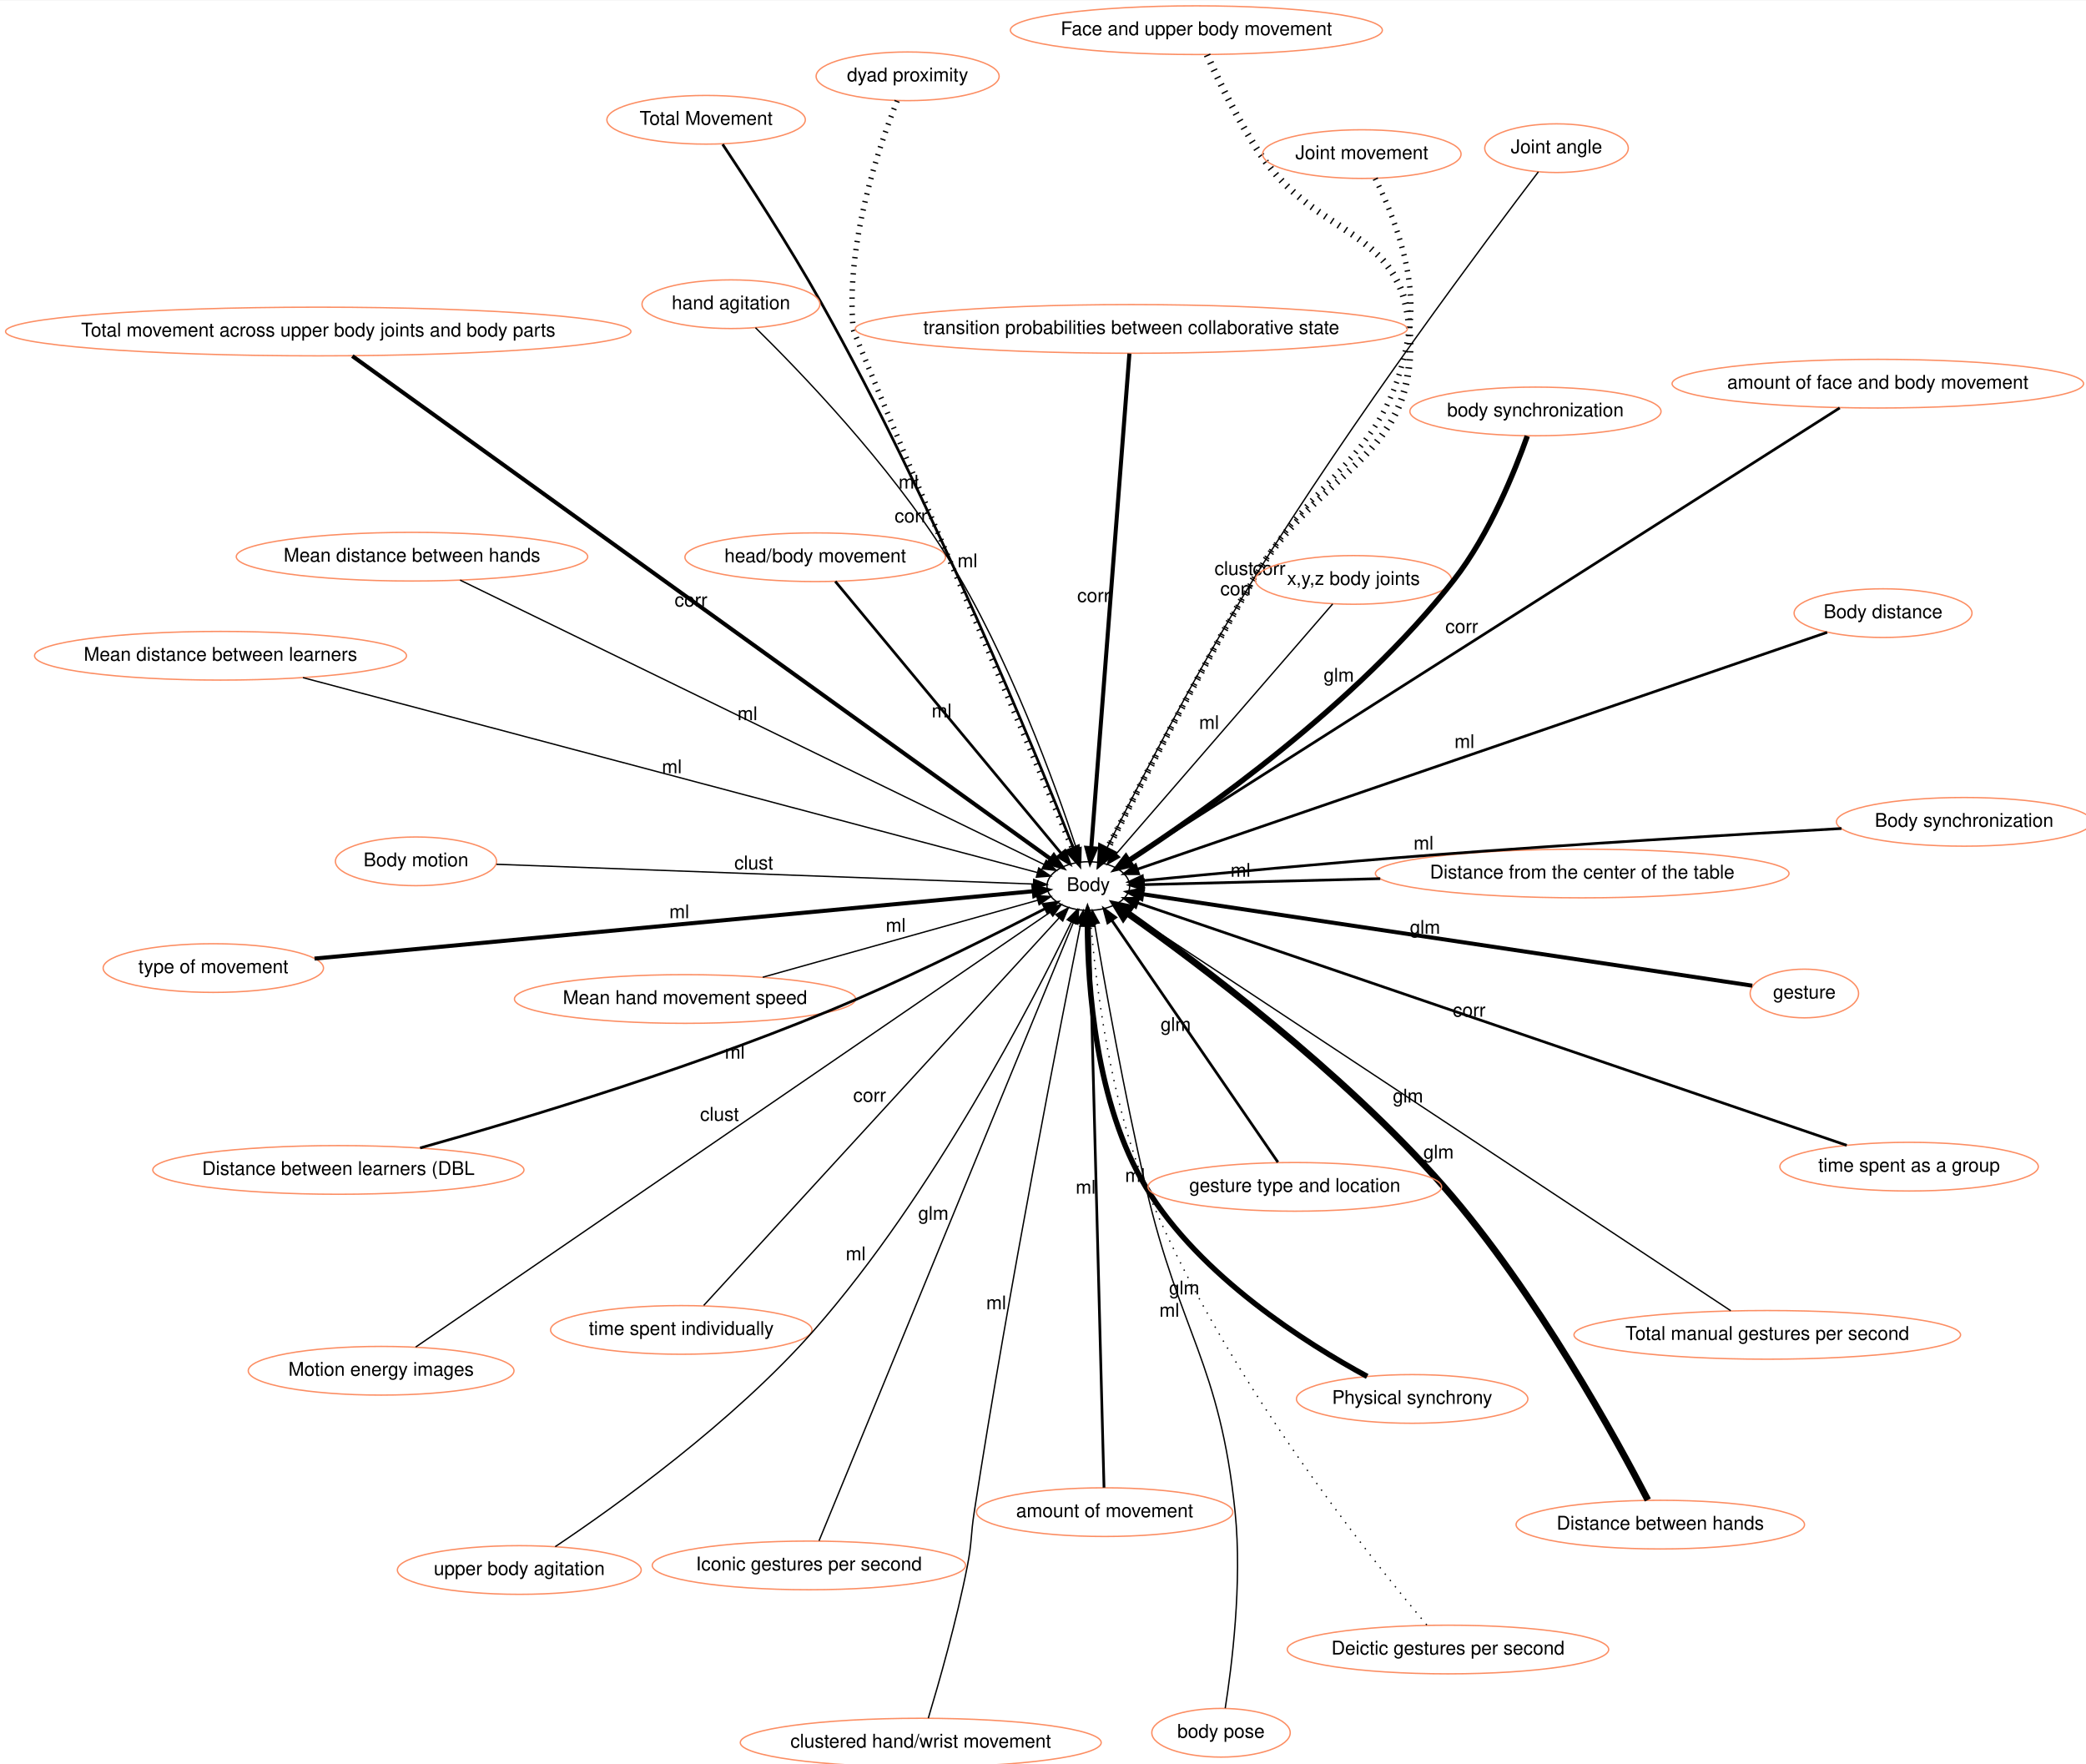
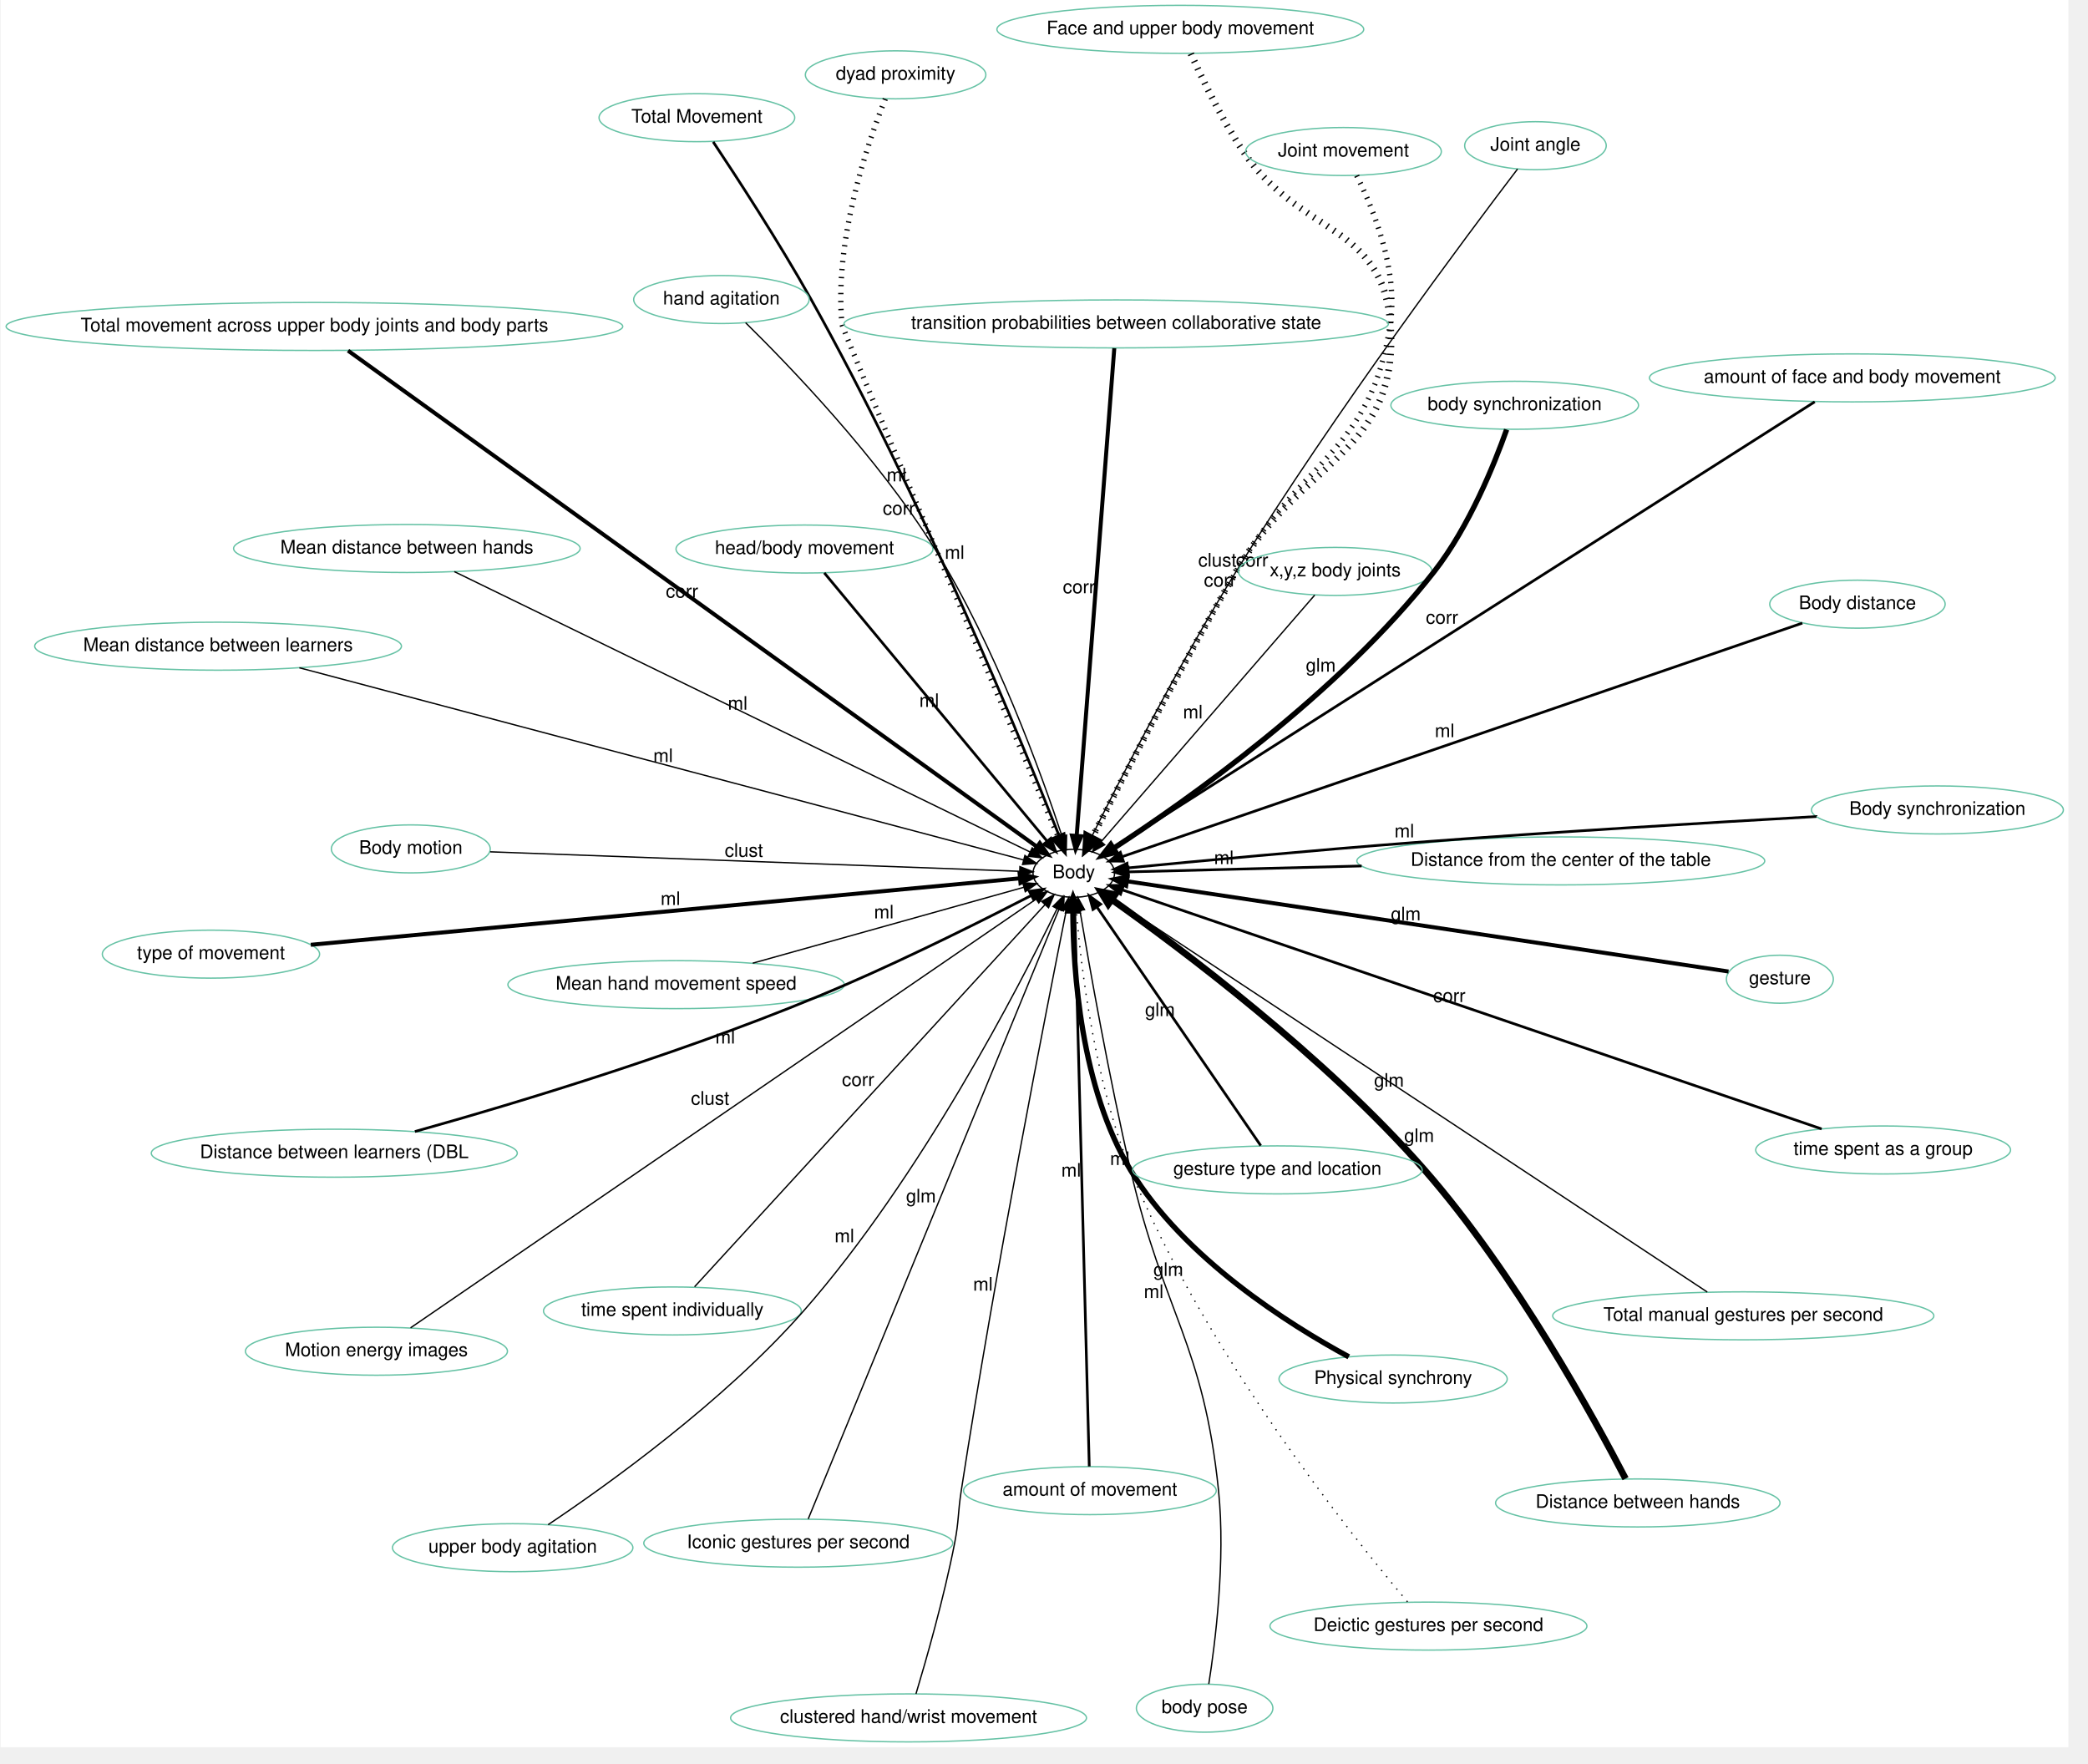
- <svg xmlns="http://www.w3.org/2000/svg" xmlns:xlink="http://www.w3.org/1999/xlink" width="1080pt" height="913pt" viewBox="0.00 0.00 1080.00 912.55">
-   <g id="graph0" class="graph" transform="scale(0.7 0.7) rotate(0) translate(4 1306.5)">
+ <svg xmlns="http://www.w3.org/2000/svg" xmlns:xlink="http://www.w3.org/1999/xlink" width="720pt" height="608pt" viewBox="0.00 0.00 720.00 608.36">
+   <g id="graph0" class="graph" transform="scale(0.46 0.46) rotate(0) translate(4 1306.5)">
    <polygon fill="white" stroke="transparent" points="-4,4 -4,-1306.5 1546.97,-1306.5 1546.97,4 -4,4" />
    <g id="node1" class="node">
      <g id="a_node1">
        <a xlink:href="index.svg" xlink:title="Body">
          <ellipse fill="none" stroke="black" cx="800.95" cy="-651.5" rx="30.59" ry="18" />
          <text text-anchor="middle" x="800.95" y="-647.8" font-family="Helvetica,sans-Serif" font-size="14.00">Body</text>
        </a>
      </g>
    </g>
    <g id="node2" class="node">
      <g id="a_node2">
        <a xlink:href="https://scholar.google.com/scholar?hl=en&amp;q=The%20Additive%20Value%20of%20Multimodal%20Features%20for%20Predicting%20Engagement,%20Frustration,%20and%20Learning%20during%20Tutoring" xlink:title="gesture" target="_blank">
-           <ellipse fill="none" stroke="#fc8d62" cx="1330.55" cy="-572.04" rx="40.09" ry="18" />
+           <ellipse fill="none" stroke="#66c2a5" cx="1330.55" cy="-572.04" rx="40.09" ry="18" />
          <text text-anchor="middle" x="1330.55" y="-568.34" font-family="Helvetica,sans-Serif" font-size="14.00">gesture</text>
        </a>
      </g>
    </g>
    <g id="edge1" class="edge">
      <path fill="none" stroke="black" stroke-width="3" d="M1292.04,-577.82C1194.78,-592.41 939.98,-630.64 841.04,-645.49" />
      <polygon fill="black" stroke="black" stroke-width="3" points="840.23,-642.07 830.86,-647.01 841.27,-648.99 840.23,-642.07" />
      <g id="a_edge1-label">
        <a xlink:title="3">
          <text text-anchor="middle" x="1049.98" y="-616.21" font-family="Helvetica,sans-Serif" font-size="14.00">glm</text>
        </a>
      </g>
    </g>
    <g id="node3" class="node">
      <g id="a_node3">
        <a xlink:href="https://scholar.google.com/scholar?hl=en&amp;q=(Dis)Engagement%20Maters:%20Identifying%20Efficacious%20Learning%20Practices%20with%20Multimodal%20Learning%20Analytics" xlink:title="clustered hand/wrist movement" target="_blank">
-           <ellipse fill="none" stroke="#fc8d62" cx="677.01" cy="-18" rx="133.48" ry="18" />
+           <ellipse fill="none" stroke="#66c2a5" cx="677.01" cy="-18" rx="133.48" ry="18" />
          <text text-anchor="middle" x="677.01" y="-14.3" font-family="Helvetica,sans-Serif" font-size="14.00">clustered hand/wrist movement</text>
        </a>
      </g>
    </g>
    <g id="edge2" class="edge">
      <path fill="none" stroke="black" d="M682.59,-36.06C690.15,-61.19 703.64,-108.2 711.58,-149.1 714.93,-166.39 713.86,-171.01 716.54,-188.41 742.06,-353.97 780.83,-551.3 795.27,-623.38" />
      <polygon fill="black" stroke="black" points="791.89,-624.35 797.29,-633.47 798.76,-622.97 791.89,-624.35" />
      <g id="a_edge2-label">
        <a xlink:title="1">
          <text text-anchor="middle" x="732.82" y="-338.45" font-family="Helvetica,sans-Serif" font-size="14.00">ml</text>
        </a>
      </g>
    </g>
    <g id="node4" class="node">
      <g id="a_node4">
        <a xlink:href="https://scholar.google.com/scholar?hl=en&amp;q=Expertise%20estimation%20based%20on%20simple%20multimodal%20features" xlink:title="Total Movement" target="_blank">
-           <ellipse fill="none" stroke="#fc8d62" cx="518.25" cy="-1218.23" rx="73.39" ry="18" />
+           <ellipse fill="none" stroke="#66c2a5" cx="518.25" cy="-1218.23" rx="73.39" ry="18" />
          <text text-anchor="middle" x="518.25" y="-1214.53" font-family="Helvetica,sans-Serif" font-size="14.00">Total Movement</text>
        </a>
      </g>
    </g>
    <g id="edge3" class="edge">
      <path fill="none" stroke="black" stroke-width="2" d="M530.48,-1200.08C547.67,-1174.3 579.57,-1125.39 603.88,-1082.02 686.06,-935.38 762.7,-748.29 790.21,-678.96" />
      <polygon fill="black" stroke="black" stroke-width="2" points="793.63,-679.82 794.05,-669.23 787.12,-677.24 793.63,-679.82" />
      <g id="a_edge3-label">
        <a xlink:title="2">
          <text text-anchor="middle" x="668" y="-945.45" font-family="Helvetica,sans-Serif" font-size="14.00">ml</text>
        </a>
      </g>
    </g>
    <g id="node5" class="node">
      <g id="a_node5">
        <a xlink:href="https://scholar.google.com/scholar?hl=en&amp;q=Expertise%20estimation%20based%20on%20simple%20multimodal%20features" xlink:title="Distance from the center of the table" target="_blank">
-           <ellipse fill="none" stroke="#fc8d62" cx="1166.24" cy="-660.78" rx="152.97" ry="18" />
+           <ellipse fill="none" stroke="#66c2a5" cx="1166.24" cy="-660.78" rx="152.97" ry="18" />
          <text text-anchor="middle" x="1166.24" y="-657.08" font-family="Helvetica,sans-Serif" font-size="14.00">Distance from the center of the table</text>
        </a>
      </g>
    </g>
    <g id="edge4" class="edge">
      <path fill="none" stroke="black" stroke-width="2" d="M1016.87,-656.98C953.44,-655.37 884.47,-653.62 841.96,-652.54" />
      <polygon fill="black" stroke="black" stroke-width="2" points="841.83,-649.04 831.75,-652.28 841.65,-656.04 841.83,-649.04" />
      <g id="a_edge4-label">
        <a xlink:title="2">
          <text text-anchor="middle" x="913.53" y="-658.36" font-family="Helvetica,sans-Serif" font-size="14.00">ml</text>
        </a>
      </g>
    </g>
    <g id="node6" class="node">
      <g id="a_node6">
        <a xlink:href="https://scholar.google.com/scholar?hl=en&amp;q=Personality%20Trait%20Classification%20via%20Co-Occurrent%20Multiparty%20Multimodal%20Event%20Discovery" xlink:title="Body motion" target="_blank">
-           <ellipse fill="none" stroke="#fc8d62" cx="303.67" cy="-669.79" rx="59.59" ry="18" />
+           <ellipse fill="none" stroke="#66c2a5" cx="303.67" cy="-669.79" rx="59.59" ry="18" />
          <text text-anchor="middle" x="303.67" y="-666.09" font-family="Helvetica,sans-Serif" font-size="14.00">Body motion</text>
        </a>
      </g>
    </g>
    <g id="edge5" class="edge">
      <path fill="none" stroke="black" d="M363.16,-667.6C465.6,-663.83 672.71,-656.22 760.33,-653" />
      <polygon fill="black" stroke="black" points="760.55,-656.49 770.41,-652.62 760.29,-649.49 760.55,-656.49" />
      <g id="a_edge5-label">
        <a xlink:title="1">
          <text text-anchor="middle" x="553.52" y="-663.89" font-family="Helvetica,sans-Serif" font-size="14.00">clust</text>
        </a>
      </g>
    </g>
    <g id="node7" class="node">
      <g id="a_node7">
        <a xlink:href="https://scholar.google.com/scholar?hl=en&amp;q=Personality%20Trait%20Classification%20via%20Co-Occurrent%20Multiparty%20Multimodal%20Event%20Discovery" xlink:title="Motion energy images" target="_blank">
-           <ellipse fill="none" stroke="#fc8d62" cx="277.89" cy="-293.02" rx="98.28" ry="18" />
+           <ellipse fill="none" stroke="#66c2a5" cx="277.89" cy="-293.02" rx="98.28" ry="18" />
          <text text-anchor="middle" x="277.89" y="-289.32" font-family="Helvetica,sans-Serif" font-size="14.00">Motion energy images</text>
        </a>
      </g>
    </g>
    <g id="edge6" class="edge">
      <path fill="none" stroke="black" d="M303.47,-310.56C391.4,-370.82 680.82,-569.17 772.69,-632.14" />
      <polygon fill="black" stroke="black" points="770.73,-635.03 780.96,-637.8 774.69,-629.26 770.73,-635.03" />
      <g id="a_edge6-label">
        <a xlink:title="1">
          <text text-anchor="middle" x="528.16" y="-477.94" font-family="Helvetica,sans-Serif" font-size="14.00">clust</text>
        </a>
      </g>
    </g>
    <g id="node8" class="node">
      <g id="a_node8">
        <a xlink:href="https://scholar.google.com/scholar?hl=en&amp;q=Dynamic%20Adaptive%20Gesturing%20Predicts%20Domain%20Expertise%20in%20Mathematics" xlink:title="Total manual gestures per second" target="_blank">
-           <ellipse fill="none" stroke="#fc8d62" cx="1303.11" cy="-319.57" rx="142.97" ry="18" />
+           <ellipse fill="none" stroke="#66c2a5" cx="1303.11" cy="-319.57" rx="142.97" ry="18" />
          <text text-anchor="middle" x="1303.11" y="-315.87" font-family="Helvetica,sans-Serif" font-size="14.00">Total manual gestures per second</text>
        </a>
      </g>
    </g>
    <g id="edge7" class="edge">
      <path fill="none" stroke="black" d="M1276.11,-337.41C1189.55,-394.63 919.4,-573.2 830,-632.3" />
      <polygon fill="black" stroke="black" points="827.86,-629.52 821.45,-637.95 831.72,-635.36 827.86,-629.52" />
      <g id="a_edge7-label">
        <a xlink:title="1">
          <text text-anchor="middle" x="1037.38" y="-491.42" font-family="Helvetica,sans-Serif" font-size="14.00">glm</text>
        </a>
      </g>
    </g>
    <g id="node9" class="node">
      <g id="a_node9">
        <a xlink:href="https://scholar.google.com/scholar?hl=en&amp;q=Dynamic%20Adaptive%20Gesturing%20Predicts%20Domain%20Expertise%20in%20Mathematics" xlink:title="Iconic gestures per second" target="_blank">
-           <ellipse fill="none" stroke="#fc8d62" cx="594.29" cy="-149.05" rx="115.88" ry="18" />
+           <ellipse fill="none" stroke="#66c2a5" cx="594.29" cy="-149.05" rx="115.88" ry="18" />
          <text text-anchor="middle" x="594.29" y="-145.35" font-family="Helvetica,sans-Serif" font-size="14.00">Iconic gestures per second</text>
        </a>
      </g>
    </g>
    <g id="edge8" class="edge">
      <path fill="none" stroke="black" d="M601.76,-167.23C632.94,-243.03 752.7,-534.18 789.87,-624.57" />
      <polygon fill="black" stroke="black" points="786.66,-625.95 793.7,-633.87 793.13,-623.29 786.66,-625.95" />
      <g id="a_edge8-label">
        <a xlink:title="1">
          <text text-anchor="middle" x="686.35" y="-404.65" font-family="Helvetica,sans-Serif" font-size="14.00">glm</text>
        </a>
      </g>
    </g>
    <g id="node10" class="node">
      <g id="a_node10">
        <a xlink:href="https://scholar.google.com/scholar?hl=en&amp;q=Dynamic%20Adaptive%20Gesturing%20Predicts%20Domain%20Expertise%20in%20Mathematics" xlink:title="Deictic gestures per second" target="_blank">
-           <ellipse fill="none" stroke="#fc8d62" cx="1066.96" cy="-86.85" rx="118.88" ry="18" />
+           <ellipse fill="none" stroke="#66c2a5" cx="1066.96" cy="-86.85" rx="118.88" ry="18" />
          <text text-anchor="middle" x="1066.96" y="-83.15" font-family="Helvetica,sans-Serif" font-size="14.00">Deictic gestures per second</text>
        </a>
      </g>
    </g>
    <g id="edge9" class="edge">
      <path fill="none" stroke="black" stroke-dasharray="1,5" d="M1051.28,-105.03C1010.12,-153.8 898.39,-293.04 843.55,-428.83 816.71,-495.28 806.5,-579.84 802.84,-623.14" />
      <polygon fill="black" stroke="black" points="799.34,-622.98 802.05,-633.22 806.32,-623.53 799.34,-622.98" />
      <g id="a_edge9-label">
        <a xlink:title="1">
          <text text-anchor="middle" x="871.87" y="-349.47" font-family="Helvetica,sans-Serif" font-size="14.00">glm</text>
        </a>
      </g>
    </g>
    <g id="node11" class="node">
      <g id="a_node11">
        <a xlink:href="https://scholar.google.com/scholar?hl=en&amp;q=Unraveling%20Students'%20Interaction%20around%20a%20Tangible%20Interface%20Using%20Multimodal%20Learning%20Analytics." xlink:title="amount of movement" target="_blank">
-           <ellipse fill="none" stroke="#fc8d62" cx="813.03" cy="-188.45" rx="94.78" ry="18" />
+           <ellipse fill="none" stroke="#66c2a5" cx="813.03" cy="-188.45" rx="94.78" ry="18" />
          <text text-anchor="middle" x="813.03" y="-184.75" font-family="Helvetica,sans-Serif" font-size="14.00">amount of movement</text>
        </a>
      </g>
    </g>
    <g id="edge10" class="edge">
      <path fill="none" stroke="black" stroke-width="2" d="M812.56,-206.6C810.7,-277.64 803.93,-537.1 801.68,-623.38" />
      <polygon fill="black" stroke="black" stroke-width="2" points="798.18,-623.39 801.42,-633.48 805.18,-623.57 798.18,-623.39" />
      <g id="a_edge10-label">
        <a xlink:title="2">
          <text text-anchor="middle" x="798.98" y="-423.98" font-family="Helvetica,sans-Serif" font-size="14.00">ml</text>
        </a>
      </g>
    </g>
    <g id="node12" class="node">
      <g id="a_node12">
        <a xlink:href="https://scholar.google.com/scholar?hl=en&amp;q=Unraveling%20Students'%20Interaction%20around%20a%20Tangible%20Interface%20Using%20Multimodal%20Learning%20Analytics." xlink:title="type of movement" target="_blank">
-           <ellipse fill="none" stroke="#fc8d62" cx="153.77" cy="-590.85" rx="81.49" ry="18" />
+           <ellipse fill="none" stroke="#66c2a5" cx="153.77" cy="-590.85" rx="81.49" ry="18" />
          <text text-anchor="middle" x="153.77" y="-587.15" font-family="Helvetica,sans-Serif" font-size="14.00">type of movement</text>
        </a>
      </g>
    </g>
    <g id="edge11" class="edge">
      <path fill="none" stroke="black" stroke-width="3" d="M228.64,-597.87C366.14,-610.75 654.5,-637.78 760.63,-647.72" />
      <polygon fill="black" stroke="black" stroke-width="3" points="760.33,-651.21 770.61,-648.66 760.98,-644.24 760.33,-651.21" />
      <g id="a_edge11-label">
        <a xlink:title="3">
          <text text-anchor="middle" x="498.42" y="-627.7" font-family="Helvetica,sans-Serif" font-size="14.00">ml</text>
        </a>
      </g>
    </g>
    <g id="node13" class="node">
      <g id="a_node13">
        <a xlink:href="https://scholar.google.com/scholar?hl=en&amp;q=Unraveling%20Students'%20Interaction%20around%20a%20Tangible%20Interface%20Using%20Multimodal%20Learning%20Analytics." xlink:title="Body synchronization" target="_blank">
-           <ellipse fill="none" stroke="#fc8d62" cx="1448.73" cy="-699" rx="94.48" ry="18" />
+           <ellipse fill="none" stroke="#66c2a5" cx="1448.73" cy="-699" rx="94.48" ry="18" />
          <text text-anchor="middle" x="1448.73" y="-695.3" font-family="Helvetica,sans-Serif" font-size="14.00">Body synchronization</text>
        </a>
      </g>
    </g>
    <g id="edge12" class="edge">
      <path fill="none" stroke="black" stroke-width="2" d="M1358.03,-694.07C1278.58,-689.58 1160.03,-682.47 1056.9,-674.61 980.68,-668.8 891.85,-660.42 841.42,-655.51" />
      <polygon fill="black" stroke="black" stroke-width="2" points="841.56,-652 831.26,-654.51 840.88,-658.97 841.56,-652" />
      <g id="a_edge12-label">
        <a xlink:title="2">
          <text text-anchor="middle" x="1048.89" y="-678.41" font-family="Helvetica,sans-Serif" font-size="14.00">ml</text>
        </a>
      </g>
    </g>
    <g id="node14" class="node">
      <g id="a_node14">
        <a xlink:href="https://scholar.google.com/scholar?hl=en&amp;q=Unraveling%20Students'%20Interaction%20around%20a%20Tangible%20Interface%20Using%20Multimodal%20Learning%20Analytics." xlink:title="Body distance" target="_blank">
-           <ellipse fill="none" stroke="#fc8d62" cx="1388.75" cy="-853.35" rx="65.79" ry="18" />
+           <ellipse fill="none" stroke="#66c2a5" cx="1388.75" cy="-853.35" rx="65.79" ry="18" />
          <text text-anchor="middle" x="1388.75" y="-849.65" font-family="Helvetica,sans-Serif" font-size="14.00">Body distance</text>
        </a>
      </g>
    </g>
    <g id="edge13" class="edge">
      <path fill="none" stroke="black" stroke-width="2" d="M1347.41,-839.15C1237.78,-801.51 940.91,-699.56 837.26,-663.97" />
      <polygon fill="black" stroke="black" stroke-width="2" points="838.15,-660.58 827.56,-660.64 835.88,-667.2 838.15,-660.58" />
      <g id="a_edge13-label">
        <a xlink:title="2">
          <text text-anchor="middle" x="1079.14" y="-753.58" font-family="Helvetica,sans-Serif" font-size="14.00">ml</text>
        </a>
      </g>
    </g>
    <g id="node15" class="node">
      <g id="a_node15">
        <a xlink:href="https://scholar.google.com/scholar?hl=en&amp;q=Modeling%20Team-level%20Multimodal%20Dynamics%20during%20Multiparty%20Collaboration" xlink:title="Face and upper body movement" target="_blank">
-           <ellipse fill="none" stroke="#fc8d62" cx="880.86" cy="-1284.5" rx="137.58" ry="18" />
+           <ellipse fill="none" stroke="#66c2a5" cx="880.86" cy="-1284.5" rx="137.58" ry="18" />
          <text text-anchor="middle" x="880.86" y="-1280.8" font-family="Helvetica,sans-Serif" font-size="14.00">Face and upper body movement</text>
        </a>
      </g>
    </g>
    <g id="edge14" class="edge">
      <path fill="none" stroke="black" stroke-width="5" stroke-dasharray="1,5" d="M888.77,-1266.21C897.35,-1247.16 912.01,-1216.8 928.21,-1192.69 970.26,-1130.12 1032.75,-1138.92 1038.41,-1063.74 1045.73,-966.67 971.47,-962.02 922.67,-877.8 881.49,-806.71 836.57,-720.8 814.6,-678.17" />
      <polygon fill="black" stroke="black" stroke-width="5" points="818.36,-675.92 809.89,-669.03 810.58,-679.92 818.36,-675.92" />
      <g id="a_edge14-label">
        <a xlink:title="5">
          <text text-anchor="middle" x="908.67" y="-881.59" font-family="Helvetica,sans-Serif" font-size="14.00">clust</text>
        </a>
      </g>
    </g>
    <g id="node16" class="node">
      <g id="a_node16">
        <a xlink:href="https://scholar.google.com/scholar?hl=en&amp;q=Predicting%20the%20Quality%20of%20Collaborative%20Problem%20Solving%20Through%20Linguistic%20Analysis%20of%20Discourse" xlink:title="Physical synchrony" target="_blank">
-           <ellipse fill="none" stroke="#fc8d62" cx="1040.47" cy="-272.18" rx="85.59" ry="18" />
+           <ellipse fill="none" stroke="#66c2a5" cx="1040.47" cy="-272.18" rx="85.59" ry="18" />
          <text text-anchor="middle" x="1040.47" y="-268.48" font-family="Helvetica,sans-Serif" font-size="14.00">Physical synchrony</text>
        </a>
      </g>
    </g>
    <g id="edge15" class="edge">
      <path fill="none" stroke="black" stroke-width="4" d="M1007.22,-288.82C962.38,-313.11 883.56,-362.67 843.55,-428.83 806.1,-490.75 800.47,-578.57 800.27,-623.16" />
      <polygon fill="black" stroke="black" stroke-width="4" points="796.77,-623.28 800.32,-633.27 803.77,-623.25 796.77,-623.28" />
      <g id="a_edge15-label">
        <a xlink:title="4">
          <text text-anchor="middle" x="835.52" y="-432.68" font-family="Helvetica,sans-Serif" font-size="14.00">ml</text>
        </a>
      </g>
    </g>
    <g id="node17" class="node">
      <g id="a_node17">
        <a xlink:href="https://scholar.google.com/scholar?hl=en&amp;q=Using%20Multimodal%20Learning%20Analytics%20to%20Identify%20Aspects%20of%20Collaboration%20in%20Project-Based%20Learning" xlink:title="Distance between hands" target="_blank">
-           <ellipse fill="none" stroke="#fc8d62" cx="1224" cy="-179.22" rx="106.68" ry="18" />
+           <ellipse fill="none" stroke="#66c2a5" cx="1224" cy="-179.22" rx="106.68" ry="18" />
          <text text-anchor="middle" x="1224" y="-175.52" font-family="Helvetica,sans-Serif" font-size="14.00">Distance between hands</text>
        </a>
      </g>
    </g>
    <g id="edge16" class="edge">
      <path fill="none" stroke="black" stroke-width="5" d="M1214.79,-197.44C1192.5,-240.52 1132.43,-350.9 1063.82,-429.23 989,-514.65 880.43,-595.72 829.43,-631.83" />
      <polygon fill="black" stroke="black" stroke-width="5" points="826.84,-628.31 821.18,-637.64 831.87,-635.47 826.84,-628.31" />
      <g id="a_edge16-label">
        <a xlink:title="5">
          <text text-anchor="middle" x="1059.99" y="-449.97" font-family="Helvetica,sans-Serif" font-size="14.00">glm</text>
        </a>
      </g>
    </g>
    <g id="node18" class="node">
      <g id="a_node18">
        <a xlink:href="https://scholar.google.com/scholar?hl=en&amp;q=Toward%20Using%20Multi-Modal%20Learning%20Analytics%20to%20Support%20and%20Measure%20Collaboration%20in%20Co-Located%20Dyads" xlink:title="Total movement across upper body joints and body parts" target="_blank">
-           <ellipse fill="none" stroke="#fc8d62" cx="231.38" cy="-1061.64" rx="231.26" ry="18" />
+           <ellipse fill="none" stroke="#66c2a5" cx="231.38" cy="-1061.64" rx="231.26" ry="18" />
          <text text-anchor="middle" x="231.38" y="-1057.94" font-family="Helvetica,sans-Serif" font-size="14.00">Total movement across upper body joints and body parts</text>
        </a>
      </g>
    </g>
    <g id="edge17" class="edge">
      <path fill="none" stroke="black" stroke-width="3" d="M256.59,-1043.49C350,-976.22 676.05,-741.44 773.34,-671.38" />
      <polygon fill="black" stroke="black" stroke-width="3" points="775.44,-674.18 781.51,-665.5 771.35,-668.5 775.44,-674.18" />
      <g id="a_edge17-label">
        <a xlink:title="3">
          <text text-anchor="middle" x="507.07" y="-858.28" font-family="Helvetica,sans-Serif" font-size="14.00">corr</text>
        </a>
      </g>
    </g>
    <g id="node19" class="node">
      <g id="a_node19">
        <a xlink:href="https://scholar.google.com/scholar?hl=en&amp;q=Supervised%20machine%20learning%20in%20multimodal%20learning%20analytics%20for%20estimating%20success%20in%20project-based%20learning" xlink:title="Mean distance between learners" target="_blank">
-           <ellipse fill="none" stroke="#fc8d62" cx="159.1" cy="-821.83" rx="137.58" ry="18" />
+           <ellipse fill="none" stroke="#66c2a5" cx="159.1" cy="-821.83" rx="137.58" ry="18" />
          <text text-anchor="middle" x="159.1" y="-818.13" font-family="Helvetica,sans-Serif" font-size="14.00">Mean distance between learners</text>
        </a>
      </g>
    </g>
    <g id="edge18" class="edge">
      <path fill="none" stroke="black" d="M220.07,-805.65C351.17,-770.86 656.7,-689.78 763.38,-661.47" />
      <polygon fill="black" stroke="black" points="764.3,-664.85 773.07,-658.9 762.51,-658.08 764.3,-664.85" />
      <g id="a_edge18-label">
        <a xlink:title="1">
          <text text-anchor="middle" x="492.92" y="-734.92" font-family="Helvetica,sans-Serif" font-size="14.00">ml</text>
        </a>
      </g>
    </g>
    <g id="node20" class="node">
      <g id="a_node20">
        <a xlink:href="https://scholar.google.com/scholar?hl=en&amp;q=Supervised%20machine%20learning%20in%20multimodal%20learning%20analytics%20for%20estimating%20success%20in%20project-based%20learning" xlink:title="Mean distance between hands" target="_blank">
-           <ellipse fill="none" stroke="#fc8d62" cx="300.72" cy="-895.1" rx="129.98" ry="18" />
+           <ellipse fill="none" stroke="#66c2a5" cx="300.72" cy="-895.1" rx="129.98" ry="18" />
          <text text-anchor="middle" x="300.72" y="-891.4" font-family="Helvetica,sans-Serif" font-size="14.00">Mean distance between hands</text>
        </a>
      </g>
    </g>
    <g id="edge19" class="edge">
      <path fill="none" stroke="black" d="M336.3,-877.78C429.22,-832.53 678.25,-711.25 768.08,-667.51" />
      <polygon fill="black" stroke="black" points="769.79,-670.57 777.24,-663.05 766.72,-664.28 769.79,-670.57" />
      <g id="a_edge19-label">
        <a xlink:title="1">
          <text text-anchor="middle" x="548.84" y="-774.18" font-family="Helvetica,sans-Serif" font-size="14.00">ml</text>
        </a>
      </g>
    </g>
    <g id="node21" class="node">
      <g id="a_node21">
        <a xlink:href="https://scholar.google.com/scholar?hl=en&amp;q=Supervised%20machine%20learning%20in%20multimodal%20learning%20analytics%20for%20estimating%20success%20in%20project-based%20learning" xlink:title="Mean hand movement speed" target="_blank">
-           <ellipse fill="none" stroke="#fc8d62" cx="502.66" cy="-567.97" rx="126.18" ry="18" />
+           <ellipse fill="none" stroke="#66c2a5" cx="502.66" cy="-567.97" rx="126.18" ry="18" />
          <text text-anchor="middle" x="502.66" y="-564.27" font-family="Helvetica,sans-Serif" font-size="14.00">Mean hand movement speed</text>
        </a>
      </g>
    </g>
    <g id="edge20" class="edge">
      <path fill="none" stroke="black" d="M560.17,-584.08C620.17,-600.88 712.46,-626.72 763.6,-641.04" />
      <polygon fill="black" stroke="black" points="762.68,-644.42 773.26,-643.75 764.57,-637.68 762.68,-644.42" />
      <g id="a_edge20-label">
        <a xlink:title="1">
          <text text-anchor="middle" x="658.51" y="-617.65" font-family="Helvetica,sans-Serif" font-size="14.00">ml</text>
        </a>
      </g>
    </g>
    <g id="node22" class="node">
      <g id="a_node22">
        <a xlink:href="https://scholar.google.com/scholar?hl=en&amp;q=Estimation%20of%20success%20in%20collaborative%20learning%20based%20on%20multimodal%20learning%20analytics%20features" xlink:title="Distance between learners (DBL" target="_blank">
-           <ellipse fill="none" stroke="#fc8d62" cx="246.27" cy="-441.55" rx="137.28" ry="18" />
+           <ellipse fill="none" stroke="#66c2a5" cx="246.27" cy="-441.55" rx="137.28" ry="18" />
          <text text-anchor="middle" x="246.27" y="-437.85" font-family="Helvetica,sans-Serif" font-size="14.00">Distance between learners (DBL</text>
        </a>
      </g>
    </g>
    <g id="edge21" class="edge">
      <path fill="none" stroke="black" stroke-width="2" d="M306.73,-457.8C383.46,-479.25 519.22,-519.99 630.34,-568.15 679.56,-589.48 735.13,-617.37 769.1,-634.86" />
      <polygon fill="black" stroke="black" stroke-width="2" points="767.59,-638.02 778.08,-639.5 770.8,-631.8 767.59,-638.02" />
      <g id="a_edge21-label">
        <a xlink:title="2">
          <text text-anchor="middle" x="539.5" y="-523.82" font-family="Helvetica,sans-Serif" font-size="14.00">ml</text>
        </a>
      </g>
    </g>
    <g id="node23" class="node">
      <g id="a_node23">
        <a xlink:href="https://scholar.google.com/scholar?hl=en&amp;q=Exploring%20Collaboration%20Using%20Motion%20Sensors%20and%20Multi-Modal%20Learning%20Analytics" xlink:title="Joint movement" target="_blank">
-           <ellipse fill="none" stroke="#fc8d62" cx="1003.25" cy="-1192.85" rx="73.39" ry="18" />
+           <ellipse fill="none" stroke="#66c2a5" cx="1003.25" cy="-1192.85" rx="73.39" ry="18" />
          <text text-anchor="middle" x="1003.25" y="-1189.15" font-family="Helvetica,sans-Serif" font-size="14.00">Joint movement</text>
        </a>
      </g>
    </g>
    <g id="edge22" class="edge">
      <path fill="none" stroke="black" stroke-width="4" stroke-dasharray="1,5" d="M1013.14,-1174.76C1025.5,-1150.05 1044.34,-1104.2 1038.41,-1063.74 1024.31,-967.42 971.47,-962.02 922.67,-877.8 881.49,-806.71 836.57,-720.8 814.6,-678.17" />
      <polygon fill="black" stroke="black" stroke-width="4" points="817.58,-676.32 809.89,-669.03 811.36,-679.52 817.58,-676.32" />
      <g id="a_edge22-label">
        <a xlink:title="4">
          <text text-anchor="middle" x="910.67" y="-866.59" font-family="Helvetica,sans-Serif" font-size="14.00">corr</text>
        </a>
      </g>
    </g>
    <g id="node24" class="node">
      <g id="a_node24">
        <a xlink:href="https://scholar.google.com/scholar?hl=en&amp;q=Exploring%20Collaboration%20Using%20Motion%20Sensors%20and%20Multi-Modal%20Learning%20Analytics" xlink:title="Joint angle" target="_blank">
-           <ellipse fill="none" stroke="#fc8d62" cx="1147.23" cy="-1197.23" rx="53.09" ry="18" />
+           <ellipse fill="none" stroke="#66c2a5" cx="1147.23" cy="-1197.23" rx="53.09" ry="18" />
          <text text-anchor="middle" x="1147.23" y="-1193.53" font-family="Helvetica,sans-Serif" font-size="14.00">Joint angle</text>
        </a>
      </g>
    </g>
    <g id="edge23" class="edge">
      <path fill="none" stroke="black" d="M1133.8,-1179.72C1097.71,-1132.36 996.39,-997.2 922.67,-877.8 879.4,-807.72 835.24,-721.02 813.97,-678.13" />
      <polygon fill="black" stroke="black" points="816.99,-676.34 809.43,-668.93 810.72,-679.44 816.99,-676.34" />
      <g id="a_edge23-label">
        <a xlink:title="1">
          <text text-anchor="middle" x="934.67" y="-881.59" font-family="Helvetica,sans-Serif" font-size="14.00">corr</text>
        </a>
      </g>
    </g>
    <g id="node25" class="node">
      <g id="a_node25">
        <a xlink:href="https://scholar.google.com/scholar?hl=en&amp;q=Exploring%20Collaboration%20Using%20Motion%20Sensors%20and%20Multi-Modal%20Learning%20Analytics" xlink:title="dyad proximity" target="_blank">
-           <ellipse fill="none" stroke="#fc8d62" cx="667.3" cy="-1250.38" rx="67.69" ry="18" />
+           <ellipse fill="none" stroke="#66c2a5" cx="667.3" cy="-1250.38" rx="67.69" ry="18" />
          <text text-anchor="middle" x="667.3" y="-1246.68" font-family="Helvetica,sans-Serif" font-size="14.00">dyad proximity</text>
        </a>
      </g>
    </g>
    <g id="edge24" class="edge">
      <path fill="none" stroke="black" stroke-width="4" stroke-dasharray="1,5" d="M659.58,-1232.28C646.31,-1199.15 621.14,-1126.35 627.07,-1063.36 627.56,-1058.16 750.63,-769.42 789.4,-678.56" />
      <polygon fill="black" stroke="black" stroke-width="4" points="792.68,-679.78 793.39,-669.21 786.25,-677.03 792.68,-679.78" />
      <g id="a_edge24-label">
        <a xlink:title="4">
          <text text-anchor="middle" x="669.78" y="-920.47" font-family="Helvetica,sans-Serif" font-size="14.00">corr</text>
        </a>
      </g>
    </g>
    <g id="node26" class="node">
      <g id="a_node26">
        <a xlink:href="https://scholar.google.com/scholar?hl=en&amp;q=Real-time%20mutual%20gaze%20perception" xlink:title="body pose" target="_blank">
-           <ellipse fill="none" stroke="#fc8d62" cx="899.09" cy="-25.29" rx="51.19" ry="18" />
+           <ellipse fill="none" stroke="#66c2a5" cx="899.09" cy="-25.29" rx="51.19" ry="18" />
          <text text-anchor="middle" x="899.09" y="-21.59" font-family="Helvetica,sans-Serif" font-size="14.00">body pose</text>
        </a>
      </g>
    </g>
    <g id="edge25" class="edge">
      <path fill="none" stroke="black" d="M902.21,-43.44C906.96,-73.61 914.9,-135.96 909.52,-188.5 898.24,-298.69 868.64,-320.95 843.55,-428.83 827.39,-498.31 812.76,-581.01 805.59,-623.39" />
      <polygon fill="black" stroke="black" points="802.1,-623.06 803.9,-633.51 809,-624.22 802.1,-623.06" />
      <g id="a_edge25-label">
        <a xlink:title="1">
          <text text-anchor="middle" x="860.89" y="-332.96" font-family="Helvetica,sans-Serif" font-size="14.00">ml</text>
        </a>
      </g>
    </g>
    <g id="node27" class="node">
      <g id="a_node27">
        <a xlink:href="https://scholar.google.com/scholar?hl=en&amp;q=Focused%20or%20Stuck%20Together:%20Multimodal%20Patterns%20Reveal%20Triads’%20Performance%20in%20Collaborative%20Problem%20Solving" xlink:title="amount of face and body movement" target="_blank">
-           <ellipse fill="none" stroke="#fc8d62" cx="1384.89" cy="-1023.06" rx="152.17" ry="18" />
+           <ellipse fill="none" stroke="#66c2a5" cx="1384.89" cy="-1023.06" rx="152.17" ry="18" />
          <text text-anchor="middle" x="1384.89" y="-1019.36" font-family="Helvetica,sans-Serif" font-size="14.00">amount of face and body movement</text>
        </a>
      </g>
    </g>
    <g id="edge26" class="edge">
      <path fill="none" stroke="black" stroke-width="2" d="M1356.72,-1005.14C1258.41,-942.59 931.02,-734.27 830.54,-670.33" />
      <polygon fill="black" stroke="black" stroke-width="2" points="832.12,-667.19 821.8,-664.77 828.36,-673.09 832.12,-667.19" />
      <g id="a_edge26-label">
        <a xlink:title="2">
          <text text-anchor="middle" x="1077.13" y="-838.67" font-family="Helvetica,sans-Serif" font-size="14.00">corr</text>
        </a>
      </g>
    </g>
    <g id="node28" class="node">
      <g id="a_node28">
        <a xlink:href="https://scholar.google.com/scholar?hl=en&amp;q=Moving%20as%20a%20Leader:%20Detecting%20Emergent%20Leadership%20in%20Small%20Groups%20using%20Body%20Pose" xlink:title="head/body movement" target="_blank">
-           <ellipse fill="none" stroke="#fc8d62" cx="598.96" cy="-894.7" rx="96.38" ry="18" />
+           <ellipse fill="none" stroke="#66c2a5" cx="598.96" cy="-894.7" rx="96.38" ry="18" />
          <text text-anchor="middle" x="598.96" y="-891" font-family="Helvetica,sans-Serif" font-size="14.00">head/body movement</text>
        </a>
      </g>
    </g>
    <g id="edge27" class="edge">
      <path fill="none" stroke="black" stroke-width="2" d="M613.81,-876.82C649.55,-833.78 740.39,-724.42 780.91,-675.63" />
      <polygon fill="black" stroke="black" stroke-width="2" points="783.72,-677.73 787.41,-667.8 778.33,-673.25 783.72,-677.73" />
      <g id="a_edge27-label">
        <a xlink:title="2">
          <text text-anchor="middle" x="692.48" y="-776.26" font-family="Helvetica,sans-Serif" font-size="14.00">ml</text>
        </a>
      </g>
    </g>
    <g id="node29" class="node">
      <g id="a_node29">
        <a xlink:href="https://scholar.google.com/scholar?hl=en&amp;q=Using%20Motion%20Sensors%20to%20Understand%20Collaborative%20Interactions%20in%20Digital%20Fabrication%20Labs" xlink:title="time spent individually" target="_blank">
-           <ellipse fill="none" stroke="#fc8d62" cx="499.88" cy="-323.23" rx="96.68" ry="18" />
+           <ellipse fill="none" stroke="#66c2a5" cx="499.88" cy="-323.23" rx="96.68" ry="18" />
          <text text-anchor="middle" x="499.88" y="-319.53" font-family="Helvetica,sans-Serif" font-size="14.00">time spent individually</text>
        </a>
      </g>
    </g>
    <g id="edge28" class="edge">
      <path fill="none" stroke="black" d="M516.5,-341.34C567.57,-397.03 722.23,-565.66 779.4,-628.01" />
      <polygon fill="black" stroke="black" points="776.85,-630.4 786.19,-635.4 782.01,-625.67 776.85,-630.4" />
      <g id="a_edge28-label">
        <a xlink:title="1">
          <text text-anchor="middle" x="639.17" y="-491.98" font-family="Helvetica,sans-Serif" font-size="14.00">corr</text>
        </a>
      </g>
    </g>
    <g id="node30" class="node">
      <g id="a_node30">
        <a xlink:href="https://scholar.google.com/scholar?hl=en&amp;q=Using%20Motion%20Sensors%20to%20Understand%20Collaborative%20Interactions%20in%20Digital%20Fabrication%20Labs" xlink:title="time spent as a group" target="_blank">
-           <ellipse fill="none" stroke="#fc8d62" cx="1408.01" cy="-443.97" rx="95.58" ry="18" />
+           <ellipse fill="none" stroke="#66c2a5" cx="1408.01" cy="-443.97" rx="95.58" ry="18" />
          <text text-anchor="middle" x="1408.01" y="-440.27" font-family="Helvetica,sans-Serif" font-size="14.00">time spent as a group</text>
        </a>
      </g>
    </g>
    <g id="edge29" class="edge">
      <path fill="none" stroke="black" stroke-width="2" d="M1361.89,-459.74C1245.55,-499.51 942.03,-603.27 837.19,-639.11" />
      <polygon fill="black" stroke="black" stroke-width="2" points="836.01,-635.82 827.68,-642.36 838.27,-642.44 836.01,-635.82" />
      <g id="a_edge29-label">
        <a xlink:title="2">
          <text text-anchor="middle" x="1082.62" y="-554.91" font-family="Helvetica,sans-Serif" font-size="14.00">corr</text>
        </a>
      </g>
    </g>
    <g id="node31" class="node">
      <g id="a_node31">
        <a xlink:href="https://scholar.google.com/scholar?hl=en&amp;q=Using%20Motion%20Sensors%20to%20Understand%20Collaborative%20Interactions%20in%20Digital%20Fabrication%20Labs" xlink:title="transition probabilities between collaborative state" target="_blank">
-           <ellipse fill="none" stroke="#fc8d62" cx="832.74" cy="-1063.55" rx="204.16" ry="18" />
+           <ellipse fill="none" stroke="#66c2a5" cx="832.74" cy="-1063.55" rx="204.16" ry="18" />
          <text text-anchor="middle" x="832.74" y="-1059.85" font-family="Helvetica,sans-Serif" font-size="14.00">transition probabilities between collaborative state</text>
        </a>
      </g>
    </g>
    <g id="edge30" class="edge">
      <path fill="none" stroke="black" stroke-width="3" d="M831.34,-1045.32C826.31,-980.16 809.21,-758.58 803.12,-679.68" />
      <polygon fill="black" stroke="black" stroke-width="3" points="806.6,-679.23 802.34,-669.53 799.62,-679.77 806.6,-679.23" />
      <g id="a_edge30-label">
        <a xlink:title="3">
          <text text-anchor="middle" x="804.86" y="-861.56" font-family="Helvetica,sans-Serif" font-size="14.00">corr</text>
        </a>
      </g>
    </g>
    <g id="node32" class="node">
      <g id="a_node32">
        <a xlink:href="https://scholar.google.com/scholar?hl=en&amp;q=Machine%20learning%20classification%20of%20design%20team%20members’%20body%20language%20patterns%20for%20real%20time%20emotional%20state%20detection" xlink:title="x,y,z body joints" target="_blank">
-           <ellipse fill="none" stroke="#fc8d62" cx="997.06" cy="-877.92" rx="72.59" ry="18" />
+           <ellipse fill="none" stroke="#66c2a5" cx="997.06" cy="-877.92" rx="72.59" ry="18" />
          <text text-anchor="middle" x="997.06" y="-874.22" font-family="Helvetica,sans-Serif" font-size="14.00">x,y,z body joints</text>
        </a>
      </g>
    </g>
    <g id="edge31" class="edge">
      <path fill="none" stroke="black" d="M981.67,-860.16C946.66,-819.74 861.04,-720.88 821.54,-675.27" />
      <polygon fill="black" stroke="black" points="824.13,-672.92 814.94,-667.65 818.84,-677.51 824.13,-672.92" />
      <g id="a_edge31-label">
        <a xlink:title="1">
          <text text-anchor="middle" x="890.25" y="-767.64" font-family="Helvetica,sans-Serif" font-size="14.00">ml</text>
        </a>
      </g>
    </g>
    <g id="node33" class="node">
      <g id="a_node33">
        <a xlink:href="https://scholar.google.com/scholar?hl=en&amp;q=Multi-modal%20Social%20Signal%20Analysis%20for%20Predicting%20Agreement%20in%20Conversation%20Settings" xlink:title="upper body agitation" target="_blank">
-           <ellipse fill="none" stroke="#fc8d62" cx="380.08" cy="-145.66" rx="90.18" ry="18" />
+           <ellipse fill="none" stroke="#66c2a5" cx="380.08" cy="-145.66" rx="90.18" ry="18" />
          <text text-anchor="middle" x="380.08" y="-141.96" font-family="Helvetica,sans-Serif" font-size="14.00">upper body agitation</text>
        </a>
      </g>
    </g>
    <g id="edge32" class="edge">
      <path fill="none" stroke="black" d="M406.66,-162.91C450.33,-192.16 538.38,-254.98 598.32,-323.27 686.23,-423.42 759.9,-566.19 788.36,-624.82" />
      <polygon fill="black" stroke="black" points="785.34,-626.63 792.83,-634.12 791.65,-623.59 785.34,-626.63" />
      <g id="a_edge32-label">
        <a xlink:title="1">
          <text text-anchor="middle" x="628.91" y="-374.71" font-family="Helvetica,sans-Serif" font-size="14.00">ml</text>
        </a>
      </g>
    </g>
    <g id="node34" class="node">
      <g id="a_node34">
        <a xlink:href="https://scholar.google.com/scholar?hl=en&amp;q=Multi-modal%20Social%20Signal%20Analysis%20for%20Predicting%20Agreement%20in%20Conversation%20Settings" xlink:title="hand agitation" target="_blank">
-           <ellipse fill="none" stroke="#fc8d62" cx="536.64" cy="-1081.83" rx="65.79" ry="18" />
+           <ellipse fill="none" stroke="#66c2a5" cx="536.64" cy="-1081.83" rx="65.79" ry="18" />
          <text text-anchor="middle" x="536.64" y="-1078.13" font-family="Helvetica,sans-Serif" font-size="14.00">hand agitation</text>
        </a>
      </g>
    </g>
    <g id="edge33" class="edge">
      <path fill="none" stroke="black" d="M554.78,-1064.45C586.79,-1033.01 653.97,-963.57 696.75,-894.78 742.09,-821.86 776.76,-725.77 792.18,-679.19" />
      <polygon fill="black" stroke="black" points="795.56,-680.1 795.34,-669.5 788.91,-677.92 795.56,-680.1" />
      <g id="a_edge33-label">
        <a xlink:title="1">
          <text text-anchor="middle" x="711.57" y="-887.3" font-family="Helvetica,sans-Serif" font-size="14.00">ml</text>
        </a>
      </g>
    </g>
    <g id="node35" class="node">
      <g id="a_node35">
        <a xlink:href="https://scholar.google.com/scholar?hl=en&amp;q=Body%20synchrony%20in%20triadic%20interaction" xlink:title="body synchronization" target="_blank">
-           <ellipse fill="none" stroke="#fc8d62" cx="1131.66" cy="-1002.53" rx="92.88" ry="18" />
+           <ellipse fill="none" stroke="#66c2a5" cx="1131.66" cy="-1002.53" rx="92.88" ry="18" />
          <text text-anchor="middle" x="1131.66" y="-998.83" font-family="Helvetica,sans-Serif" font-size="14.00">body synchronization</text>
        </a>
      </g>
    </g>
    <g id="edge34" class="edge">
      <path fill="none" stroke="black" stroke-width="4" d="M1125.61,-984.29C1116.57,-958.77 1097.72,-911.75 1071.45,-878.05 999.58,-785.83 884.5,-705.18 830.61,-670.12" />
      <polygon fill="black" stroke="black" stroke-width="4" points="832.49,-667.17 822.19,-664.7 828.7,-673.06 832.49,-667.17" />
      <g id="a_edge34-label">
        <a xlink:title="4">
          <text text-anchor="middle" x="986.21" y="-802.7" font-family="Helvetica,sans-Serif" font-size="14.00">glm</text>
        </a>
      </g>
    </g>
    <g id="node36" class="node">
      <g id="a_node36">
        <a xlink:href="https://scholar.google.com/scholar?hl=en&amp;q=Improving%20Visibility%20of%20Remote%20Gestures%20in%20Distributed%20Tabletop%20Collaboration" xlink:title="gesture type and location" target="_blank">
-           <ellipse fill="none" stroke="#fc8d62" cx="953.68" cy="-429.03" rx="108.58" ry="18" />
+           <ellipse fill="none" stroke="#66c2a5" cx="953.68" cy="-429.03" rx="108.58" ry="18" />
          <text text-anchor="middle" x="953.68" y="-425.33" font-family="Helvetica,sans-Serif" font-size="14.00">gesture type and location</text>
        </a>
      </g>
    </g>
    <g id="edge35" class="edge">
      <path fill="none" stroke="black" stroke-width="2" d="M941.18,-447.24C914,-486.83 849.45,-580.86 818.32,-626.19" />
      <polygon fill="black" stroke="black" stroke-width="2" points="815.34,-624.36 812.57,-634.58 821.11,-628.32 815.34,-624.36" />
      <g id="a_edge35-label">
        <a xlink:title="2">
          <text text-anchor="middle" x="865.61" y="-544.37" font-family="Helvetica,sans-Serif" font-size="14.00">glm</text>
        </a>
      </g>
    </g>
  </g>
</svg>
